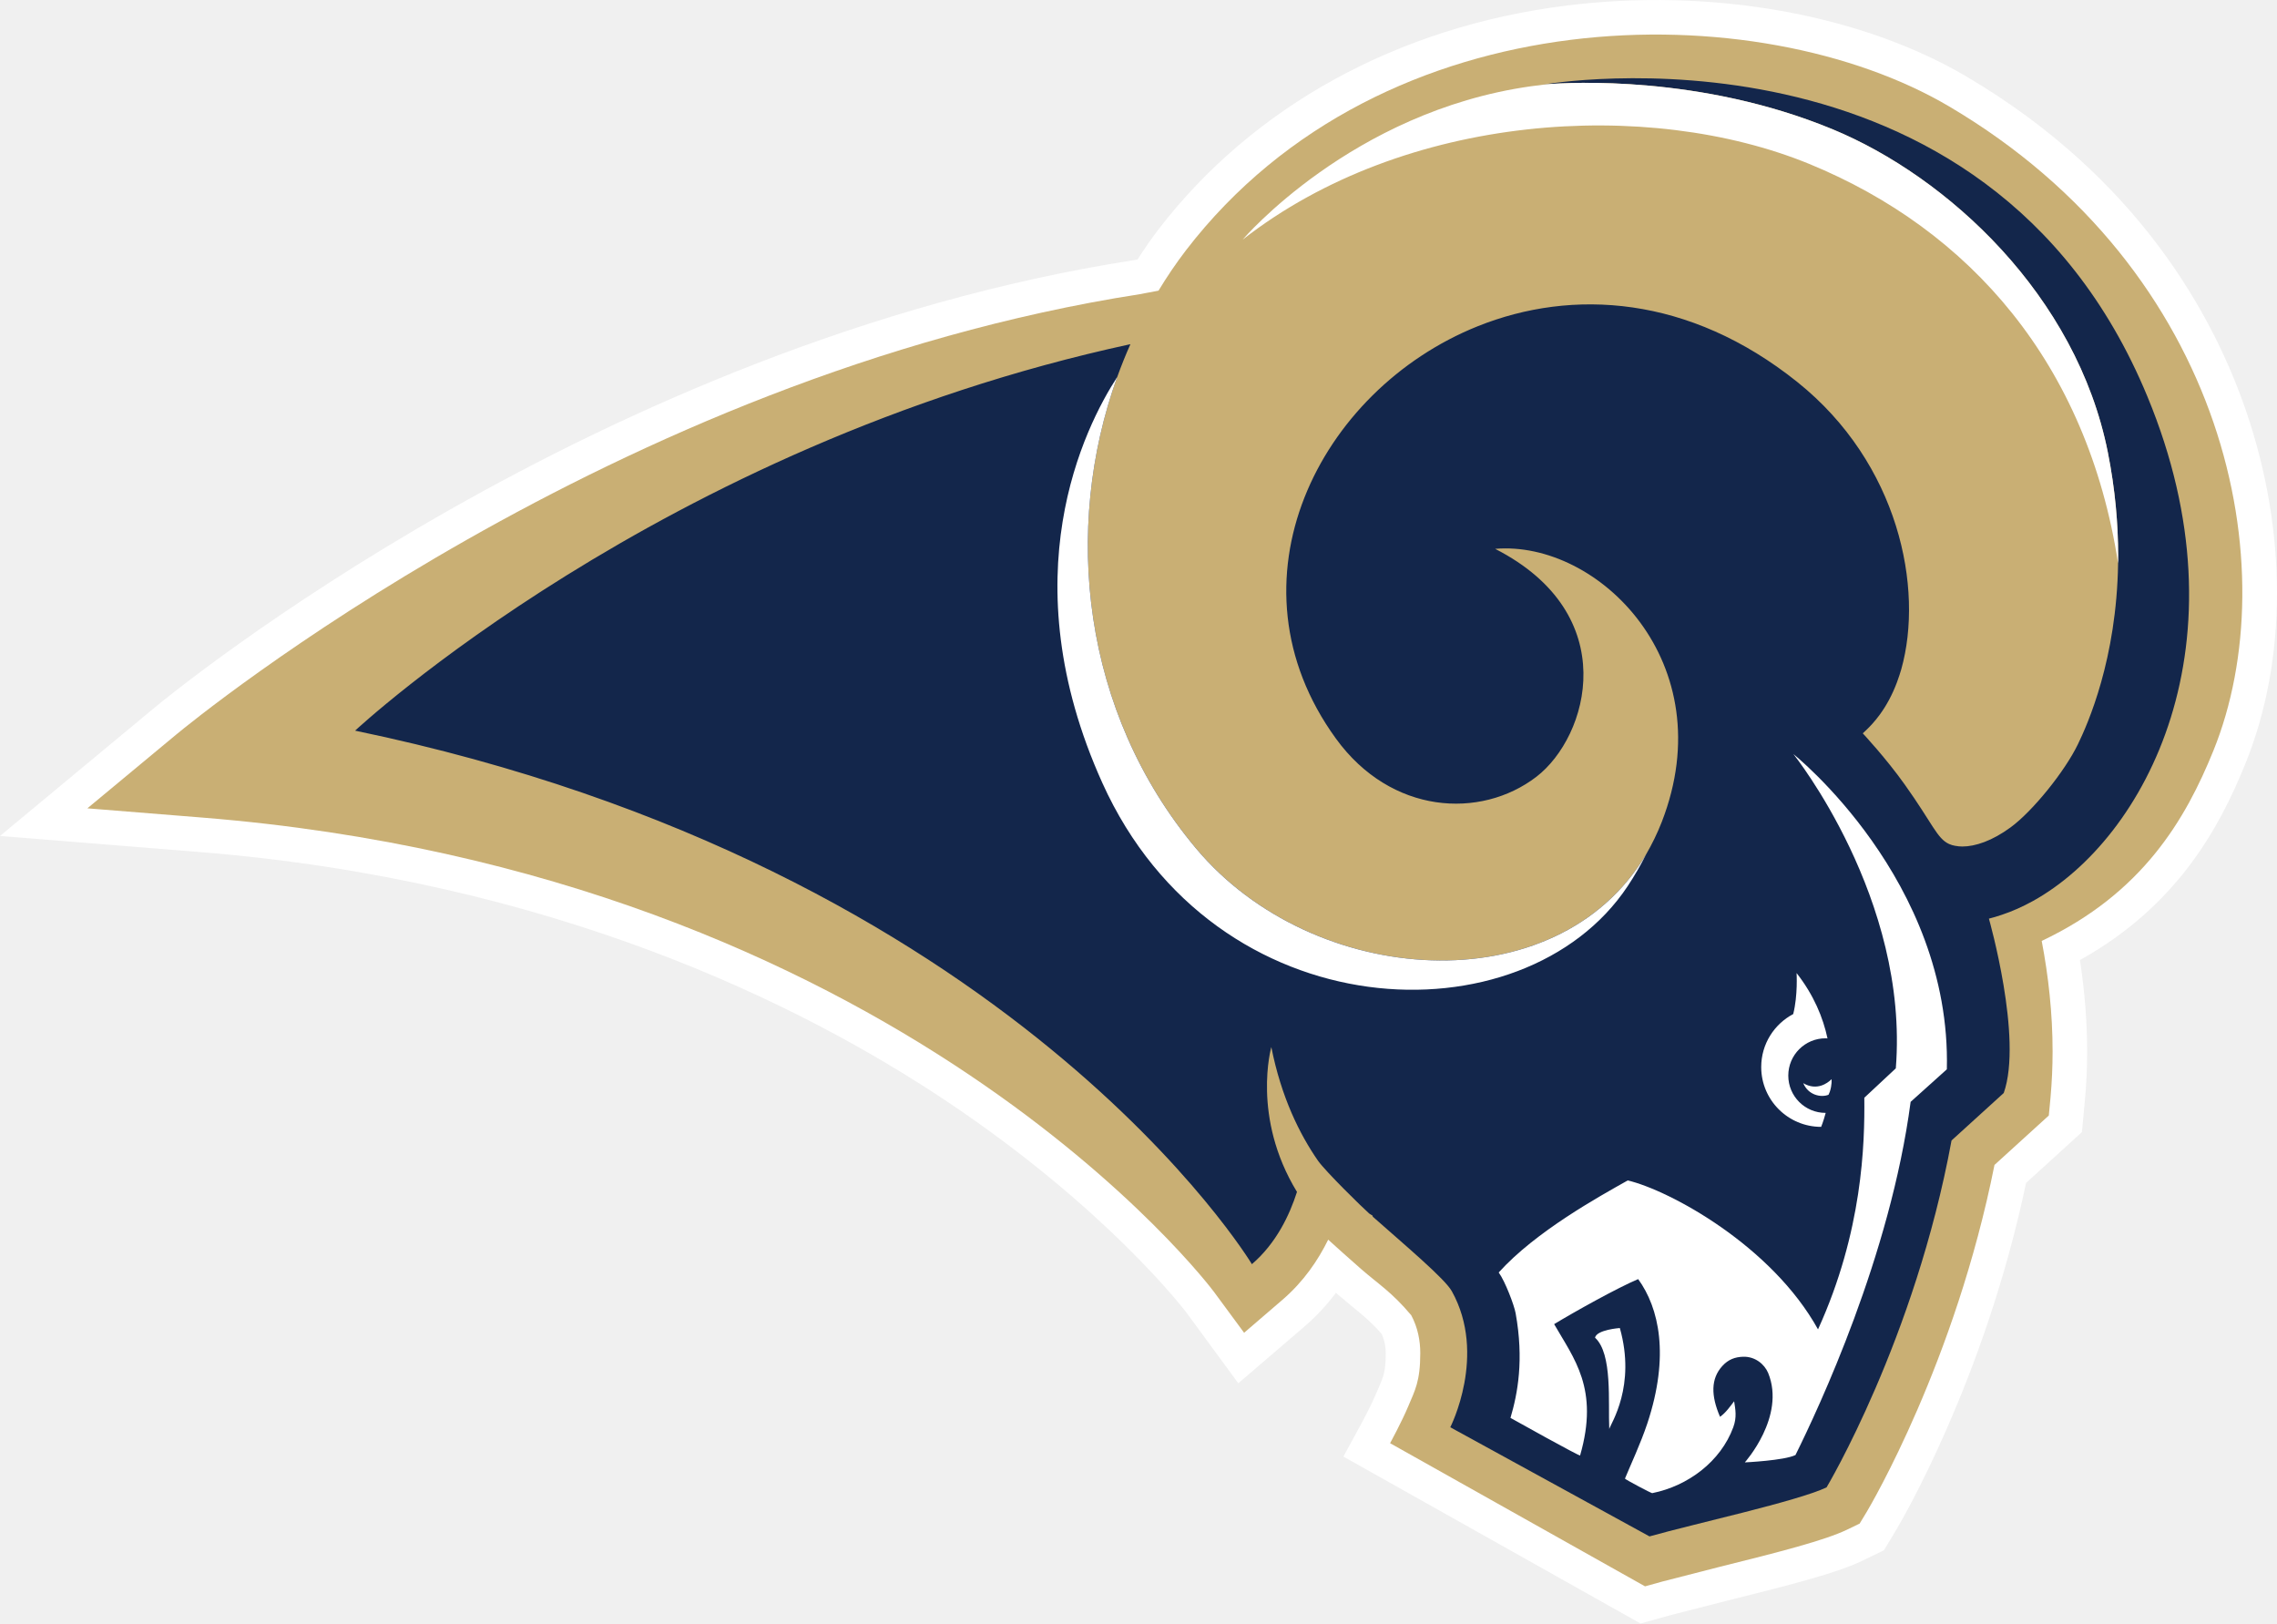
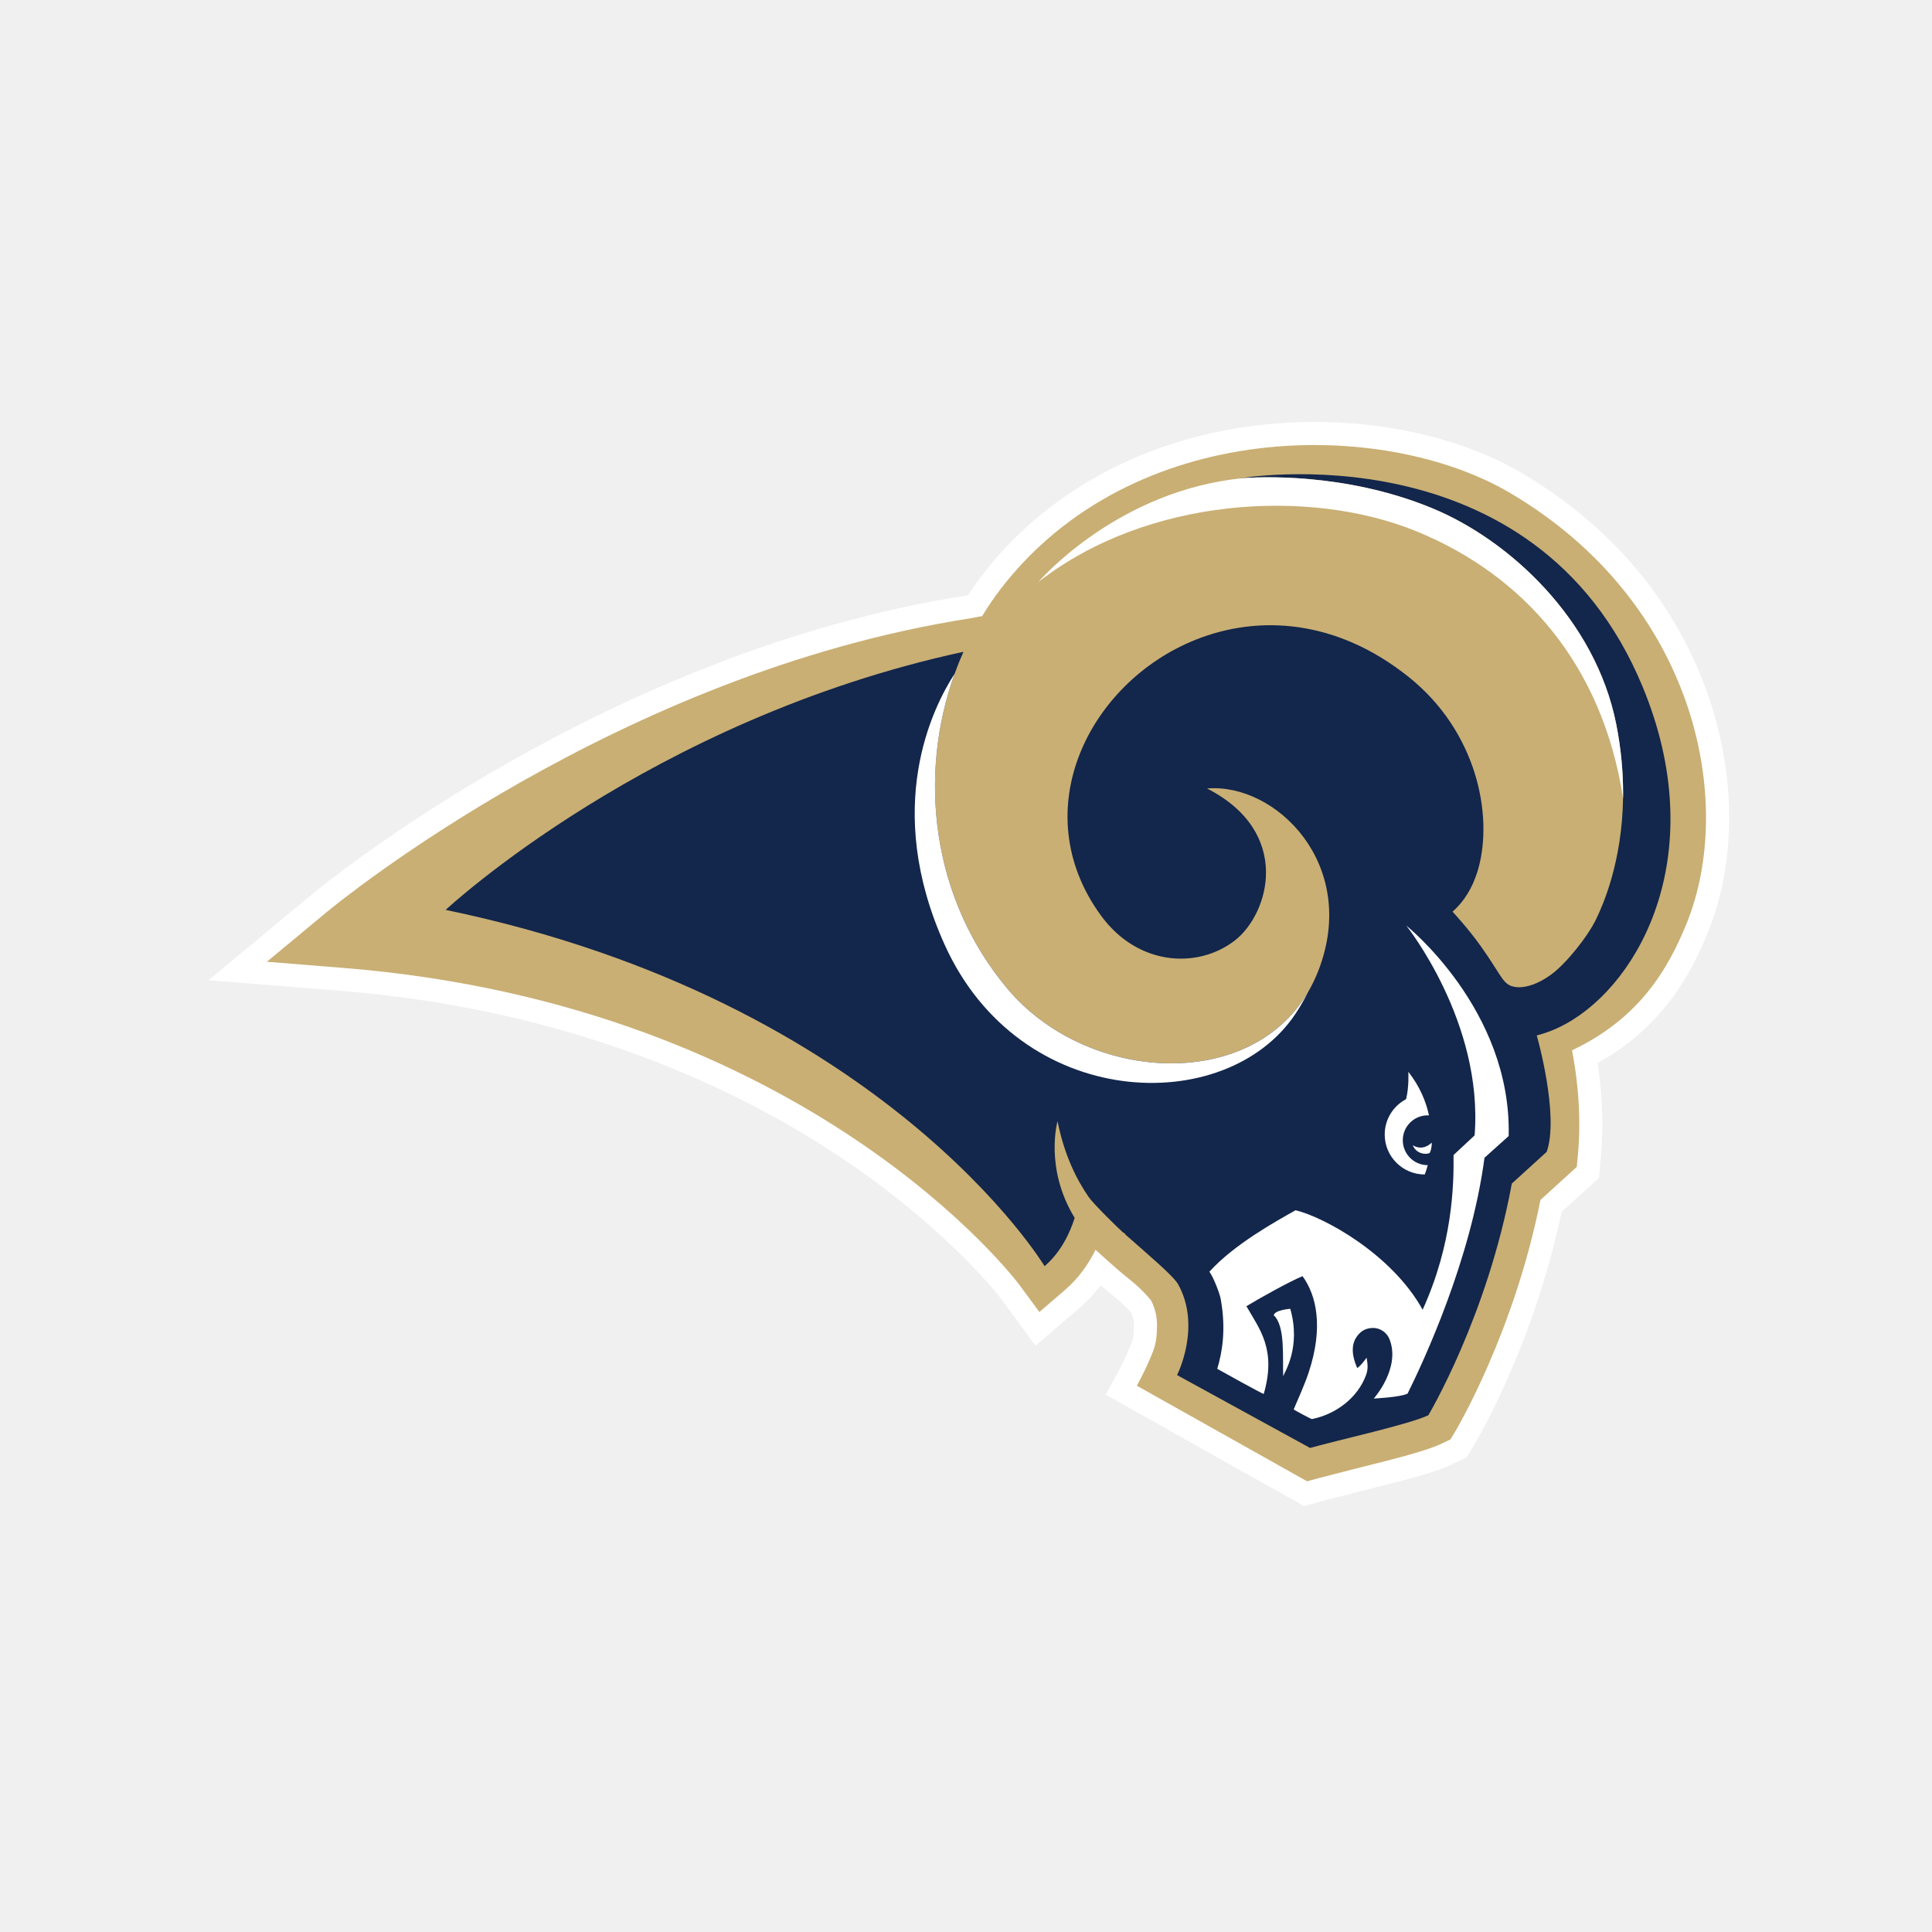
- <svg xmlns="http://www.w3.org/2000/svg" version="1.1" id="SAN_DIEGO_RAMS" viewBox="0 0 280.513 200" overflow="visible" enable-background="new 0 0 280.513 200" xml:space="preserve">
-   <g>
-     <path fill="#FFFFFF" d="M205.878,198.949c0.088-0.019,6.78-1.731,6.78-1.731c8.316-2.074,13.607-3.443,16.713-4.922   c0-0.007,2.716-1.317,2.716-1.317l1.558-2.587c0.452-0.751,10.827-18.278,15.955-42.668c1.451-1.315,6.882-6.259,6.882-6.259   l0.154-1.636l0.207-2.233c0.19-2.009,0.281-4.04,0.281-6.057c0-3.639-0.302-7.425-0.885-11.272   c11.998-6.675,17.194-16.333,20.375-24.176c2.597-6.399,3.898-13.586,3.898-21.046c0-7.363-1.272-14.992-3.793-22.374   c-4.093-11.947-13.379-28.796-34.404-41.208c-13.096-7.734-31.541-11.008-49.377-8.771c-20.708,2.594-38.537,12.38-50.199,27.539   c-0.906,1.184-1.772,2.442-2.602,3.738c-0.124,0.017-0.403,0.071-0.403,0.071C73.605,42.34,21.177,85.401,18.98,87.225L0,102.982   l24.586,1.979c43.333,3.486,74.008,18.647,92.107,30.749c19.826,13.263,29.369,25.855,29.463,25.983l6.397,8.713l8.228-7.058   c1.396-1.204,2.656-2.573,3.798-4.086c0.031,0.038,0.283,0.252,0.283,0.252l1.857,1.551c1.227,0.989,2.228,1.836,3.5,3.268   c0.309,0.699,0.497,1.479,0.497,2.369c0,2.216-0.271,2.849-0.861,4.228l-0.291,0.666c-0.704,1.686-2.033,4.124-2.055,4.152   l-2.012,3.686L202.104,200" />
-     <path fill="#13264B" d="M168.687,149.505c0.138,0.126,0.286,0.245,0.428,0.378l-0.019-0.124   C169.096,149.76,168.946,149.674,168.687,149.505z" />
-     <g>
-       <path fill="#13264B" d="M230.674,89.161c-0.202,0.207-0.404,0.409-0.611,0.614l0.364-0.352    C230.508,89.337,230.591,89.242,230.674,89.161z" />
-     </g>
-     <path fill="#C9AF74" d="M240.144,13.123C216.706-0.72,170.461-0.832,146.109,30.826c-1.218,1.593-2.347,3.258-3.386,4.98   c-1.051,0.209-1.847,0.356-2.311,0.435C75.484,46.353,23.862,88.704,21.696,90.502l-10.933,9.077l14.164,1.139   c85.832,6.904,124.259,57.917,124.635,58.44l3.705,5.027l4.732-4.069c2.592-2.229,4.371-4.849,5.626-7.401   c1.158,1.058,2.464,2.214,4.041,3.605c2.157,1.881,3.788,2.846,6.192,5.709c0.811,1.513,1.111,3.139,1.111,4.671   c0,3.489-0.671,4.613-1.477,6.533c-0.799,1.919-2.242,4.556-2.242,4.556l31.408,17.634l2.119-0.587l6.825-1.752   c7.843-1.945,13.196-3.334,15.924-4.633l1.572-0.761l0.901-1.489c0.447-0.761,10.873-18.431,15.71-42.692   c1.717-1.57,6.692-6.088,6.692-6.088l0.212-2.226c0.169-1.91,0.254-3.795,0.254-5.66c0-4.718-0.519-9.327-1.341-13.622   c12.452-5.888,17.736-15.015,21.148-23.427C281.721,70.162,274.503,33.413,240.144,13.123z" />
-     <path fill="#13264B" d="M264.548,48.847c-19.862-48.019-74.42-38.43-74.42-38.43s0.152-0.015,0.43-0.041   c2.794-0.224,18.961-1.158,35.161,5.529c14.223,5.872,30.111,20.495,33.955,39.819c0.913,4.59,1.268,8.842,1.268,12.689   l-0.005,0.973c-0.178,11.836-3.738,19.791-4.944,22.285c-1.617,3.358-5.607,8.291-8.302,10.255c-2.262,1.66-4.35,2.356-5.943,2.356   c-0.309,0-0.59-0.031-0.854-0.083h-0.017c-0.269-0.043-0.528-0.124-0.756-0.224c-1.505-0.688-2.021-2.49-5.463-7.32   c-2.278-3.215-5.175-6.316-5.175-6.316c0.286-0.247,0.545-0.519,0.811-0.78l0,0c0.124-0.138,0.25-0.274,0.38-0.409   c0.314-0.335,0.606-0.718,0.904-1.113c0.833-1.137,1.543-2.461,2.107-3.958c0.021-0.066,0.041-0.109,0.06-0.171   c0.183-0.48,0.335-0.975,0.485-1.475c2.792-9.95-0.292-25.355-12.816-35.377c-13.313-10.659-27.703-11.541-39.362-6.868   c-19.62,7.867-31.491,31.481-17.479,50.792c6.792,9.367,17.835,9.969,24.696,4.716c6.423-4.93,10.737-20.007-5.075-28.083   c12.702-1.075,28.116,14.076,20.53,33.633c-0.557,1.43-1.213,2.764-1.94,4.012c-10.999,18.542-41.022,16.485-55.453-0.759   c-14.059-16.796-16.447-39.315-9.697-58.059c0.491-1.36,1.036-2.718,1.627-4.041c-57.993,12.535-95.515,47.61-95.515,47.61   c81.086,16.828,110.481,65.726,110.481,65.726c3.006-2.583,4.638-6.05,5.553-8.903c-5.625-9.21-3.161-17.841-3.161-17.841   c1.229,6.202,3.496,10.749,5.757,14.009c0.97,1.354,5.437,5.736,6.309,6.502c0.259,0.169,0.409,0.254,0.409,0.254l0.019,0.124   c4.064,3.594,8.889,7.648,9.746,9.191c4.364,7.846-0.193,16.754-0.193,16.754l24.542,13.446c5.472-1.545,18.28-4.347,21.814-6.04   c0,0,10.88-18.19,15.396-42.735l6.431-5.848c2.38-6.742-1.827-21.479-1.827-21.479c0.519-0.133,1.056-0.288,1.591-0.474   c1.277-0.423,2.554-0.994,3.833-1.698C264.344,103.296,277.124,79.211,264.548,48.847z" />
-     <path fill="#FFFFFF" d="M260.941,68.414c0-3.848-0.354-8.1-1.268-12.689c-3.843-19.325-19.731-33.948-33.955-39.819   c-16.2-6.687-32.366-5.752-35.161-5.529c-0.659,0.083-1.327,0.164-1.981,0.254c-22.074,3.125-35.491,18.892-35.491,18.892   c19.976-15.617,49.969-17.46,69.814-9.325c19.827,8.141,34.243,24.645,38.036,49.189c0-0.081,0.005-0.15,0.005-0.221   C260.936,68.923,260.936,68.678,260.941,68.414z" />
-     <g>
-       <g>
-         <path fill="#FFFFFF" d="M196.497,164.79c0.209-0.989,3.058-1.189,3.058-1.189c2.023,7.158-1.113,11.752-1.303,12.435     C198.099,172.782,198.677,166.761,196.497,164.79z" />
-       </g>
-       <path fill="#FFFFFF" d="M147.331,104.502c-14.059-16.796-16.447-39.315-9.697-58.059c-4.033,6.209-13.29,24.63-1.834,50    c13.895,30.764,51.926,31.981,64.718,12.726c0.866-1.306,1.615-2.614,2.267-3.907    C191.785,123.803,161.762,121.746,147.331,104.502z" />
-     </g>
-     <g>
-       <path fill="#FFFFFF" d="M220.306,132.504c0-2.535,2.05-4.595,4.59-4.595c0.088,0,0.162,0.014,0.242,0.014    c-0.542-2.544-1.674-5.322-3.81-8.052c0,0,0.171,2.721-0.414,5.051c-2.342,1.241-3.943,3.686-3.943,6.53    c0,4.066,3.311,7.367,7.382,7.367c0,0,0.271-0.632,0.561-1.722c-0.009,0-0.019,0-0.019,0    C222.356,137.099,220.306,135.04,220.306,132.504z" />
-       <path fill="#13264B" d="M225.414,134.511c-0.05,0.124-0.09,0.233-0.152,0.352c-0.928,0.38-2.502,0.043-3.113-1.427    c1.715,1.008,3.032-0.069,3.384-0.395c0.069-0.057,0.104-0.095,0.104-0.095S225.709,133.665,225.414,134.511z" />
-       <path fill="#FFFFFF" d="M225.638,132.947c0,0-0.036,0.038-0.104,0.095c-0.352,0.326-1.669,1.403-3.384,0.395    c0.611,1.47,2.186,1.807,3.113,1.427c0.062-0.119,0.102-0.228,0.152-0.352C225.709,133.665,225.638,132.947,225.638,132.947z" />
-     </g>
-     <path fill="#FFFFFF" d="M239.84,131.729c0.571-23.315-18.896-38.825-18.896-38.825s14.269,17.789,12.609,38.707l-3.881,3.619   c0.062,5.679-0.205,16.457-5.703,28.538c-5.698-10.302-18.262-17.123-23.441-18.35c-3.522,1.983-11.339,6.283-15.896,11.339   c0.797,1.094,1.915,4.057,2.085,5.022c1.035,5.731,0.255,9.888-0.635,12.892c0.012,0.01,8.702,4.863,8.578,4.623   c2.38-8.233-0.785-11.947-3.199-16.173c2.347-1.427,7.807-4.485,10.352-5.546c2.575,3.546,3.9,9.415,1.132,17.767   c-0.833,2.501-2.036,5.049-2.761,6.809c0.01,0.09,3.394,1.897,3.373,1.788c4.397-0.885,8.416-3.891,9.971-8.109   c0.464-1.253,0.259-2.221,0.107-3.206c-0.433,0.552-1.025,1.427-1.738,1.912c-1.127-2.611-1.142-4.692,0.285-6.259   c0.737-0.809,1.563-1.106,2.55-1.139c1.46-0.05,2.635,0.894,3.099,2.009c2.183,5.365-2.88,11.006-2.88,11.006   s4.844-0.224,6.24-0.906c2.854-5.762,11.682-24.549,14.188-43.51L239.84,131.729z" />
+ <svg xmlns="http://www.w3.org/2000/svg" width="512" height="512" viewBox="0 0 512 512" version="1.1">
+   <g stroke="none" stroke-width="1" fill="none">
+     <path d="M351.024 397.63c.126-.028 9.742-2.487 9.742-2.487 11.947-2.98 19.549-4.946 24.01-7.071 0-.01 3.902-1.892 3.902-1.892l2.239-3.715c.649-1.08 15.555-26.258 22.92-61.295 2.084-1.89 9.887-8.993 9.887-8.993l.22-2.35.298-3.209c.273-2.886.403-5.802.403-8.702 0-5.227-.432-10.666-1.27-16.192 17.237-9.59 24.702-23.465 29.271-34.732 3.731-9.192 5.6-19.516 5.6-30.233 0-10.577-1.828-21.539-5.451-32.142-5.879-17.163-19.219-41.368-49.423-59.198-18.813-11.11-45.311-15.814-70.935-12.6-29.75 3.726-55.363 17.784-72.117 39.561-1.303 1.701-2.546 3.508-3.738 5.37l-.58.103c-95.001 14.796-170.321 76.656-173.476 79.277l-27.267 22.637 35.321 2.842c62.253 5.009 106.321 26.786 132.322 44.173 28.483 19.053 42.192 37.142 42.327 37.328l9.19 12.517 11.82-10.14c2.005-1.729 3.816-3.696 5.457-5.871l.406.362 2.668 2.228c1.763 1.422 3.2 2.638 5.029 4.696.443 1.004.712 2.125.712 3.403 0 3.184-.389 4.093-1.236 6.074l-.418.956c-1.012 2.423-2.92 5.924-2.953 5.966l-2.89 5.295 52.59 29.545" fill="#fff" />
+     <path d="M297.596 326.6l.615.542-.026-.178-.588-.364zm89.05-86.689l-.876.881.522-.506.354-.375z" fill="#13264B" />
+     <path d="M400.253 130.677c-33.672-19.886-100.11-20.048-135.093 25.432-1.748 2.288-3.37 4.68-4.863 7.154-1.511.3-2.655.512-3.321.625-93.277 14.527-167.437 75.367-170.549 77.95l-15.706 13.04 20.347 1.636c123.308 9.919 178.513 83.201 179.053 83.953l5.323 7.222 6.798-5.845c3.722-3.203 6.279-6.967 8.081-10.633 1.664 1.52 3.54 3.182 5.806 5.18 3.099 2.702 5.442 4.088 8.896 8.201 1.165 2.174 1.596 4.509 1.596 6.711 0 5.013-.965 6.626-2.122 9.383-1.147 2.759-3.221 6.546-3.221 6.546l45.122 25.332 3.044-.844 9.805-2.517c11.267-2.794 18.956-4.79 22.876-6.656l2.259-1.093 1.292-2.139c.643-1.094 15.621-26.478 22.57-61.33 2.467-2.255 9.615-8.746 9.615-8.746l.304-3.196c.242-2.745.364-5.452.364-8.132 0-6.779-.745-13.4-1.926-19.569 17.89-8.459 25.48-21.57 30.381-33.655 12.998-32.07 2.628-84.862-46.732-114.011" fill="#C9AF74" />
+     <path d="M435.311 181.997c-28.532-68.982-106.912-55.208-106.912-55.208l.619-.058c4.014-.323 27.24-1.664 50.511 7.942 20.434 8.435 43.259 29.443 48.78 57.203 1.312 6.595 1.823 12.703 1.823 18.229l-.006 1.397c-.257 17.003-5.371 28.432-7.104 32.014-2.323 4.823-8.055 11.91-11.927 14.733-3.249 2.385-6.249 3.385-8.538 3.385-.443 0-.848-.045-1.226-.119h-.024c-.386-.062-.758-.178-1.087-.324-2.161-.986-2.902-3.576-7.848-10.515-3.273-4.619-7.433-9.073-7.433-9.073.41-.355.782-.746 1.163-1.12l.545-.587c.452-.482.872-1.032 1.301-1.6 1.197-1.633 2.216-3.535 3.026-5.686l.085-.245c.265-.69.481-1.4.698-2.119 4.01-14.294-.419-36.424-18.413-50.821-19.124-15.313-39.799-16.58-56.546-9.866-28.188 11.301-45.241 45.223-25.112 72.965 9.758 13.457 25.623 14.322 35.479 6.775 9.228-7.083 15.424-28.741-7.29-40.343 18.248-1.545 40.392 20.22 29.494 48.316-.801 2.054-1.743 3.97-2.788 5.763-15.802 26.637-58.932 23.683-79.664-1.089-20.196-24.129-23.628-56.479-13.93-83.407.705-1.953 1.489-3.905 2.338-5.804-83.314 18.007-137.218 68.394-137.218 68.394 116.487 24.174 158.719 94.42 158.719 94.42 4.317-3.71 6.661-8.689 7.975-12.789-8.08-13.231-4.541-25.629-4.541-25.629 1.767 8.91 5.022 15.442 8.27 20.124 1.395 1.945 7.812 8.242 9.065 9.342l.588.363.025.179c5.839 5.163 12.77 10.986 14.002 13.203 6.27 11.272-.277 24.068-.277 24.068l35.257 19.316c7.861-2.218 26.262-6.244 31.338-8.677 0 0 15.63-26.131 22.117-61.391l9.24-8.4c3.419-9.686-2.625-30.858-2.625-30.858.746-.191 1.516-.413 2.286-.68 1.835-.61 3.67-1.428 5.506-2.44 19.968-11.063 38.326-45.663 20.259-89.283" fill="#13264B" />
+     <path d="M430.13 210.106c0-5.528-.51-11.635-1.823-18.228-5.521-27.761-28.345-48.77-48.78-57.203-23.272-9.607-46.497-8.264-50.511-7.943-.946.119-1.907.236-2.846.365-31.711 4.489-50.987 27.14-50.987 27.14 28.698-22.435 71.787-25.083 100.297-13.396 28.484 11.694 49.194 35.404 54.642 70.664l.008-.317.001-1.081zm-92.582 138.451c.3-1.422 4.395-1.708 4.395-1.708 2.905 10.282-1.601 16.882-1.873 17.864-.219-4.675.61-13.326-2.522-16.157zm-70.632-86.608c-20.196-24.127-23.628-56.479-13.93-83.405-5.794 8.918-19.093 35.382-2.636 71.829 19.963 44.194 74.599 45.942 92.976 18.28 1.243-1.874 2.319-3.755 3.255-5.612-15.803 26.636-58.933 23.681-79.665-1.092zm104.839 40.227c0-3.642 2.943-6.601 6.592-6.601l.348.02c-.778-3.654-2.405-7.645-5.474-11.567 0 0 .245 3.909-.594 7.256-3.365 1.784-5.664 5.295-5.664 9.381 0 5.841 4.755 10.583 10.605 10.583 0 0 .388-.907.805-2.473h-.026c-3.648.003-6.591-2.955-6.591-6.599z" fill="#fff" />
+     <path d="M379.09 305.059l-.217.507c-1.334.545-3.596.061-4.472-2.051 2.463 1.448 4.354-.099 4.861-.566l.15-.137s.103 1.033-.322 2.248" fill="#13264B" />
+     <path d="M379.414 302.813l-.152.135c-.505.468-2.397 2.017-4.861.569.877 2.112 3.14 2.595 4.474 2.05l.218-.507c.422-1.217.322-2.248.322-2.248zm20.4-1.751c.82-33.492-27.145-55.774-27.145-55.774s20.499 25.556 18.116 55.606l-5.578 5.199c.09 8.158-.294 23.642-8.193 40.995-8.184-14.798-26.236-24.598-33.674-26.36-5.061 2.848-16.29 9.026-22.838 16.289 1.146 1.573 2.751 5.83 2.996 7.216 1.487 8.232.367 14.205-.913 18.519.018.016 12.502 6.986 12.325 6.641 3.418-11.828-1.129-17.161-4.597-23.233 3.372-2.05 11.215-6.443 14.873-7.968 3.699 5.094 5.601 13.525 1.626 25.524-1.197 3.593-2.926 7.252-3.967 9.781.014.131 4.874 2.725 4.846 2.569 6.315-1.27 12.09-5.59 14.323-11.649.668-1.801.371-3.191.154-4.607-.622.793-1.471 2.05-2.495 2.748-1.619-3.752-1.641-6.741.41-8.992 1.057-1.163 2.244-1.589 3.662-1.636 2.097-.072 3.785 1.284 4.45 2.885 3.137 7.707-4.136 15.811-4.136 15.811s6.959-.32 8.964-1.3c4.1-8.279 16.783-35.265 20.382-62.506l6.408-5.758z" fill="#fff" />
  </g>
</svg>
